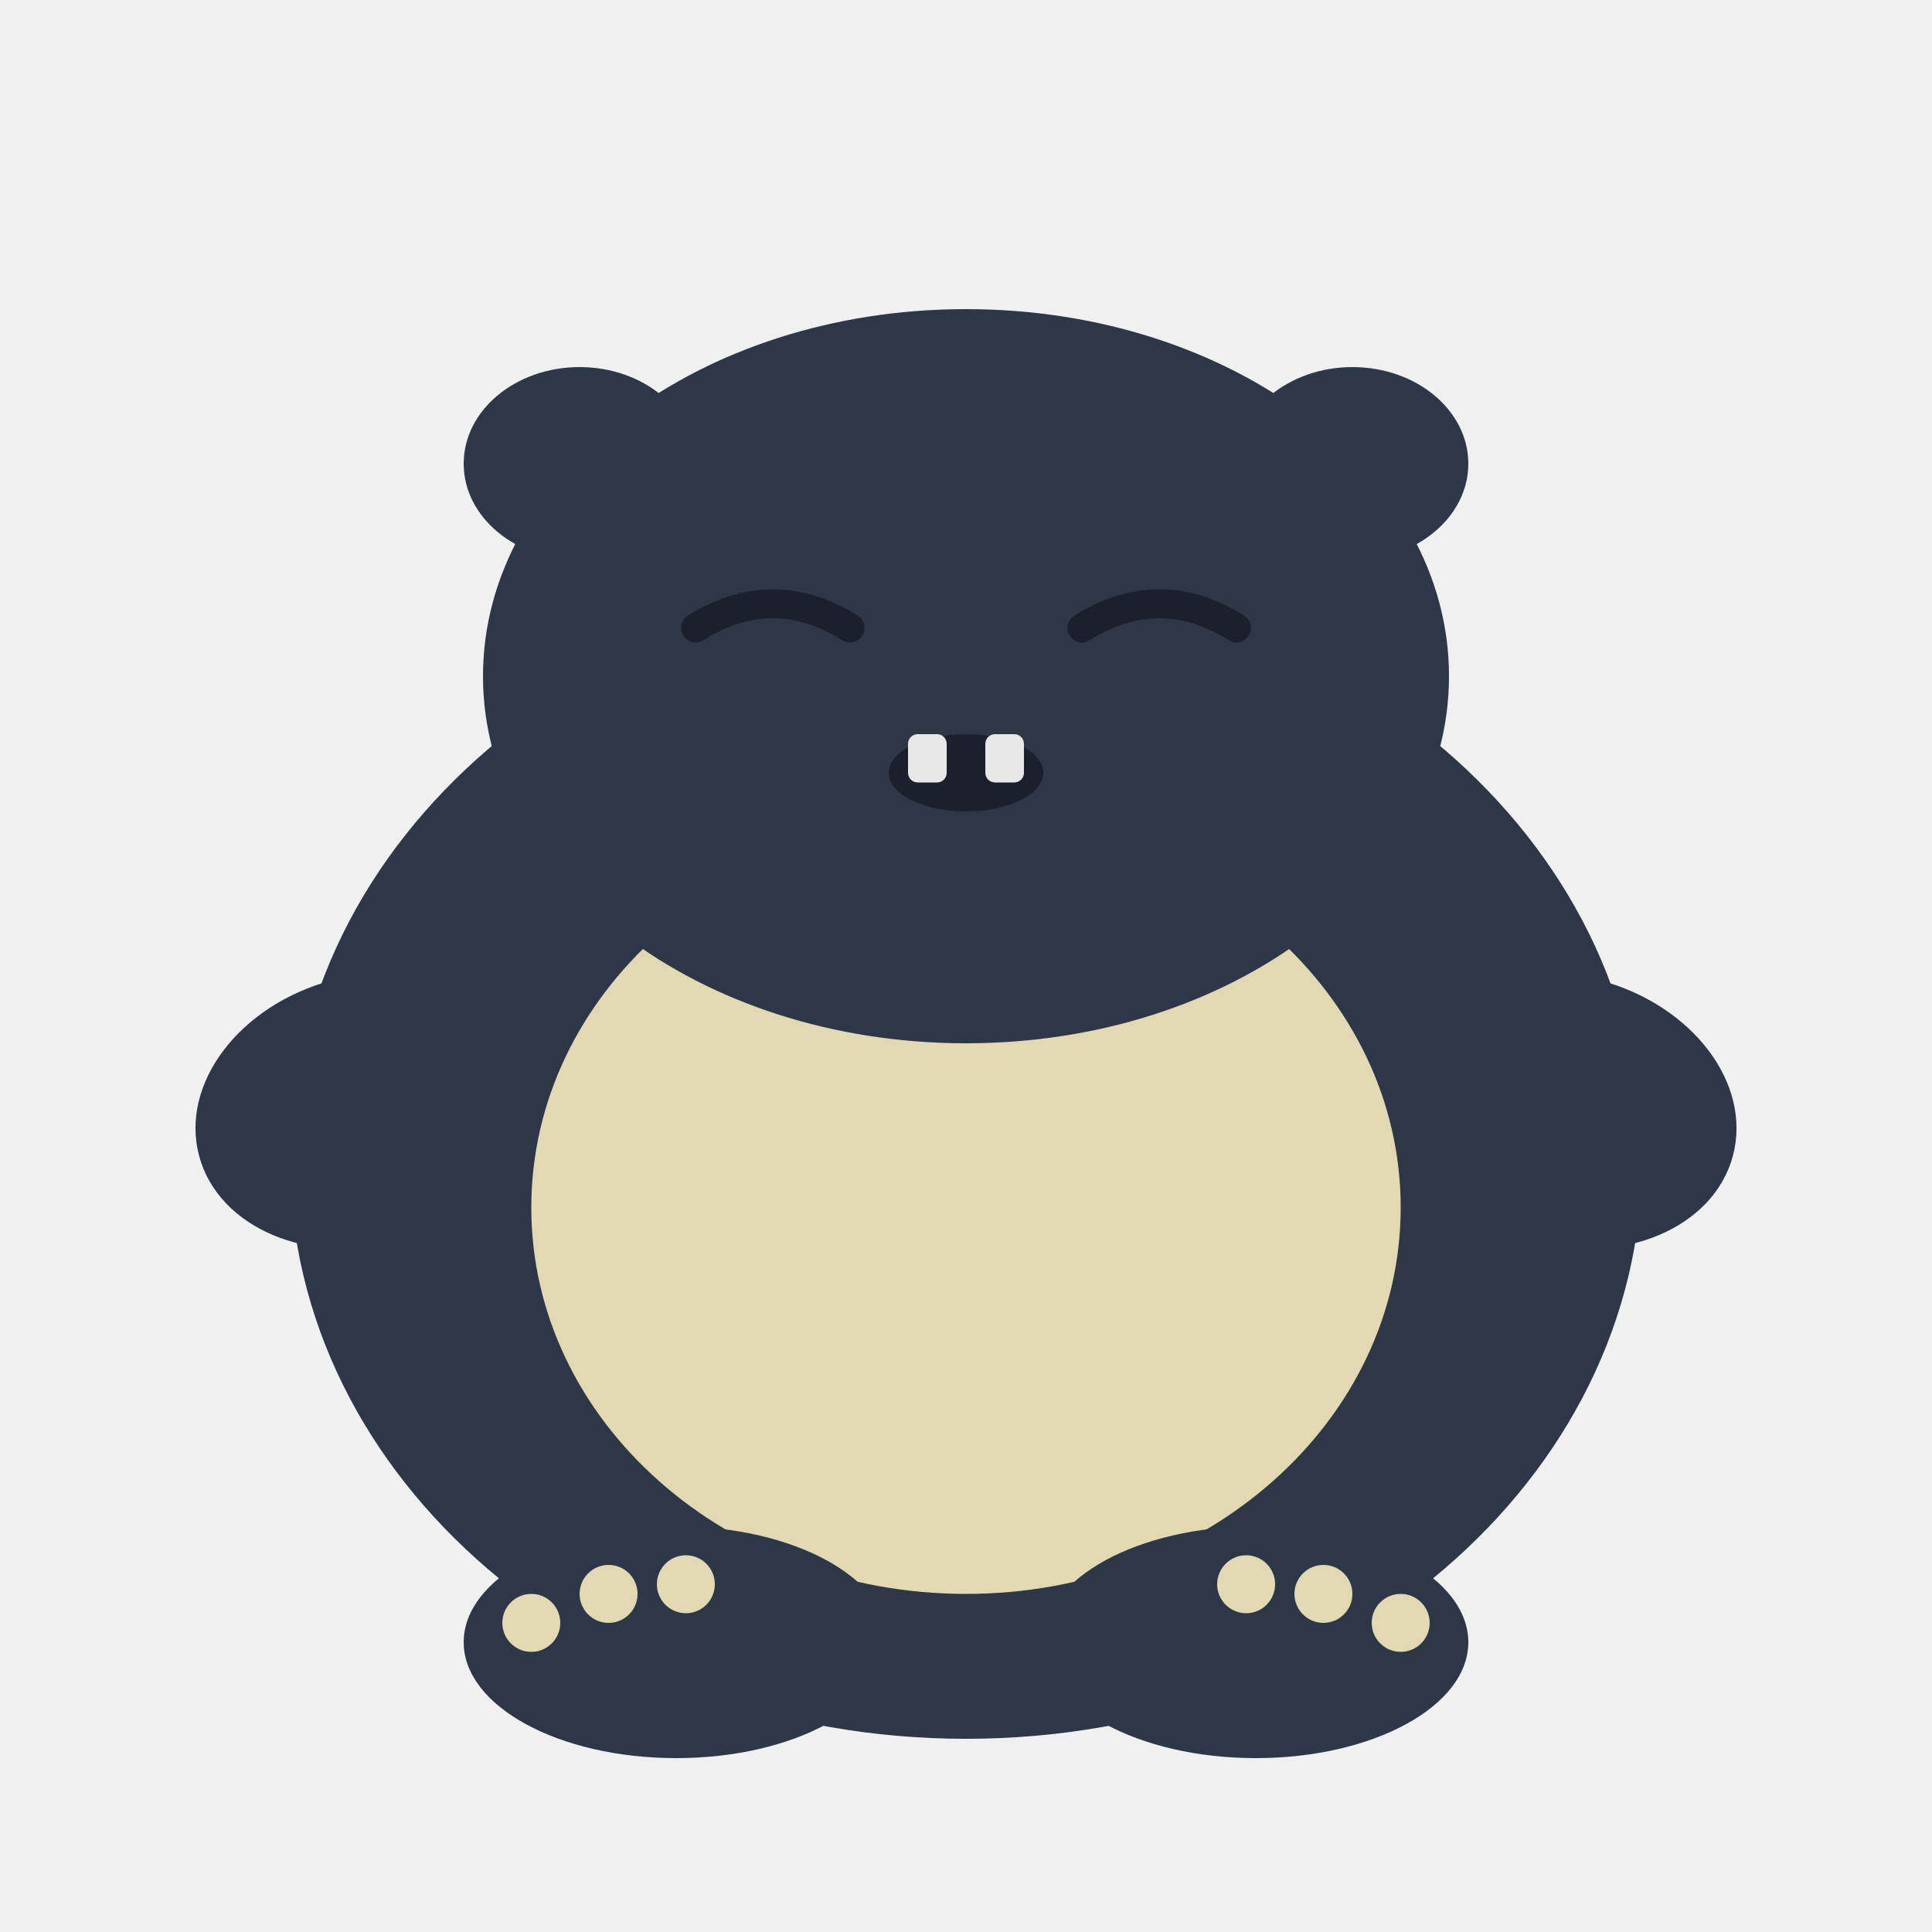
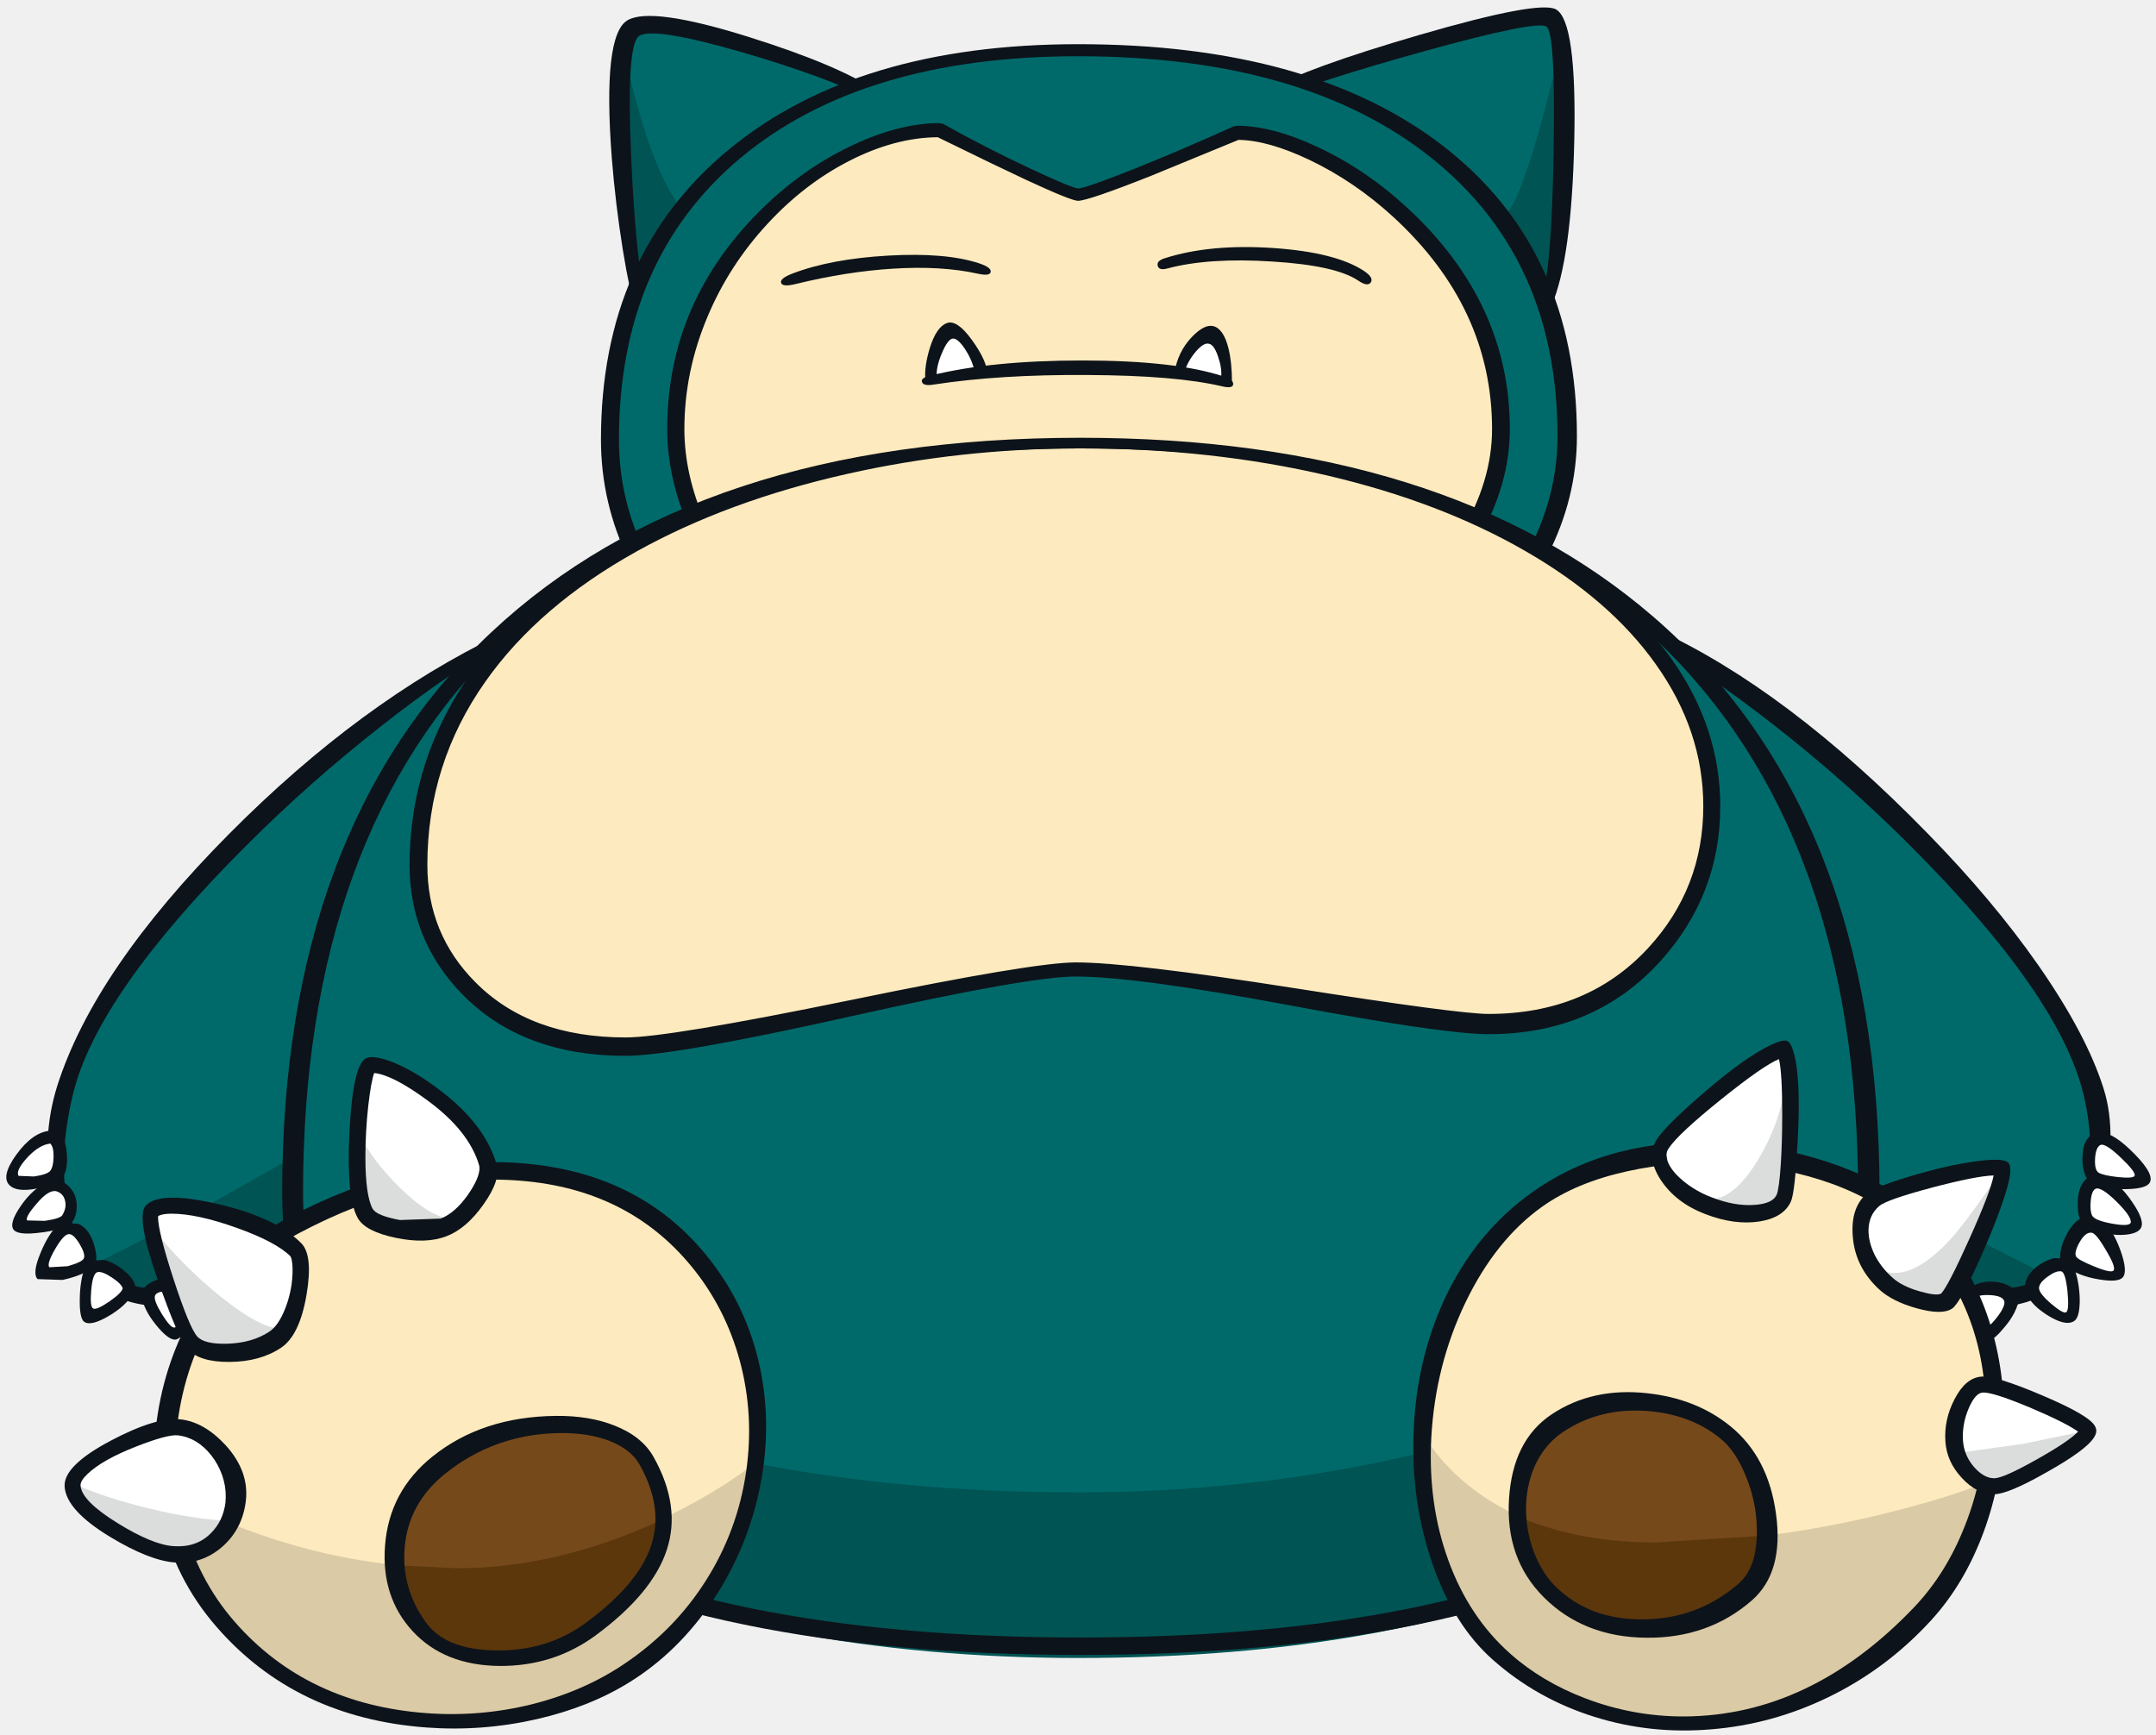
- <svg xmlns="http://www.w3.org/2000/svg" viewBox="0 0 200 200" width="200" height="200">
-   <ellipse cx="100" cy="120" rx="70" ry="60" fill="#2d3748" />
-   <ellipse cx="100" cy="125" rx="45" ry="40" fill="#e2d8b3" />
-   <ellipse cx="100" cy="70" rx="50" ry="38" fill="#2d3748" />
-   <path d="M72 65 Q80 60 88 65" stroke="#1a202c" stroke-width="3" fill="none" stroke-linecap="round" />
-   <path d="M112 65 Q120 60 128 65" stroke="#1a202c" stroke-width="3" fill="none" stroke-linecap="round" />
-   <ellipse cx="100" cy="80" rx="8" ry="4" fill="#1a202c" />
-   <rect x="94" y="76" width="4" height="5" rx="1" fill="#e8e8e8" />
-   <rect x="102" y="76" width="4" height="5" rx="1" fill="#e8e8e8" />
-   <ellipse cx="60" cy="48" rx="12" ry="10" fill="#2d3748" />
-   <ellipse cx="140" cy="48" rx="12" ry="10" fill="#2d3748" />
-   <ellipse cx="38" cy="115" rx="18" ry="14" fill="#2d3748" transform="rotate(-15 38 115)" />
-   <ellipse cx="162" cy="115" rx="18" ry="14" fill="#2d3748" transform="rotate(15 162 115)" />
-   <ellipse cx="70" cy="170" rx="22" ry="12" fill="#2d3748" />
-   <ellipse cx="130" cy="170" rx="22" ry="12" fill="#2d3748" />
-   <circle cx="55" cy="168" r="3" fill="#e2d8b3" />
-   <circle cx="63" cy="165" r="3" fill="#e2d8b3" />
-   <circle cx="71" cy="164" r="3" fill="#e2d8b3" />
-   <circle cx="129" cy="164" r="3" fill="#e2d8b3" />
-   <circle cx="137" cy="165" r="3" fill="#e2d8b3" />
-   <circle cx="145" cy="168" r="3" fill="#e2d8b3" />
+ <svg xmlns="http://www.w3.org/2000/svg" version="1.1" width="527px" height="424px" viewBox="-1.65 -1.9 527.2 424.15">
+   <g>
+     <path fill="#006a6b" d="M206.45 19.0 Q214.85 23.0 208.15 36.25 201.95 48.5 190.05 56.8 L178.75 65.1 Q171.9 70.15 167.75 72.2 155.9 78.05 153.45 66.3 150.15 50.4 149.6 28.7 149.0 4.7 153.45 3.2 157.4 1.9 177.6 8.25 196.05 14.05 206.45 19.0" />
+     <path fill="#006a6b" d="M378.0 2.6 Q381.55 5.7 380.65 31.85 379.85 56.5 376.7 70.05 375.4 75.8 364.15 69.6 354.4 64.3 340.85 52.35 327.95 40.95 320.05 31.15 311.5 20.55 314.9 19.0 323.35 15.0 348.7 8.0 375.65 0.55 378.0 2.6" />
+     <path fill="#005454" d="M150.75 8.9 Q151.9 15.65 154.2 23.95 158.8 40.6 164.5 48.5 L153.45 66.3 Q151.8 55.95 150.6 43.6 148.25 18.95 150.75 8.9" />
+     <path fill="#005454" d="M380.1 8.35 Q382.25 23.4 379.7 48.25 378.4 60.65 376.7 70.05 376.05 67.75 371.15 59.05 L366.35 50.75 Q369.9 47.55 375.35 27.6 378.1 17.65 380.1 8.35" />
+     <path fill="#0d131a" d="M212.95 20.5 Q215.95 22.55 215.3 23.35 214.65 24.1 211.4 22.45 199.9 16.7 179.55 10.8 157.75 4.5 154.55 6.95 151.45 9.35 152.7 36.9 153.9 63.05 156.5 72.8 157.6 76.75 156.35 77.05 155.1 77.3 153.7 73.45 152.35 69.65 150.65 59.2 148.85 48.0 147.95 36.75 145.65 6.65 151.8 3.05 157.6 -0.35 181.5 7.15 203.75 14.15 212.95 20.5" />
+     <path fill="#0d131a" d="M378.85 0.4 Q383.95 3.35 383.3 32.6 382.65 61.45 377.75 72.8 375.15 78.95 374.15 78.35 373.2 77.75 375.2 71.85 377.8 64.1 378.25 35.05 378.75 6.15 376.5 4.6 374.15 3.0 346.5 10.65 319.9 18.05 310.55 22.25 307.0 23.85 306.35 22.85 305.7 21.85 309.05 19.85 317.3 14.85 345.55 6.6 374.8 -1.9 378.85 0.4" />
+     <path fill="#006a6b" d="M344.55 164.05 Q311.4 184.2 261.3 184.2 208.25 184.2 176.85 160.4 162.35 149.4 154.7 134.5 147.15 119.8 147.15 102.85 147.15 55.35 183.65 30.5 214.55 9.5 261.95 9.5 284.9 9.5 305.55 14.7 327.55 20.25 344.0 31.0 381.75 55.7 381.75 100.95 381.75 141.4 344.55 164.05" />
+     <path fill="#fdeabe" d="M365.8 103.05 Q365.8 115.85 357.4 129.2 349.15 142.35 334.6 153.2 319.55 164.4 301.0 170.7 281.05 177.5 260.25 177.5 217.8 177.5 189.2 154.0 176.55 143.65 169.6 130.5 162.7 117.5 162.7 104.35 162.7 70.2 187.75 48.25 197.35 39.8 209.2 34.65 219.45 30.2 227.9 29.5 228.95 29.4 245.75 37.65 L262.35 45.9 280.2 38.55 Q298.6 31.2 301.45 31.2 310.0 31.2 320.75 36.2 332.15 41.45 341.85 50.45 365.8 72.7 365.8 103.05" />
+     <path fill="#ffffff" d="M225.35 90.85 Q225.9 88.0 226.85 85.1 228.75 79.3 230.7 78.9 232.75 78.45 235.55 82.8 237.95 86.5 238.3 88.6 238.5 89.8 231.95 90.45 L225.35 90.85" />
+     <path fill="#ffffff" d="M286.85 89.0 L289.05 84.35 Q291.75 79.75 294.1 80.15 296.5 80.55 297.75 86.05 L298.5 91.5 286.85 89.0" />
+     <path fill="#0d131a" d="M372.2 132.6 Q379.2 119.2 379.2 104.75 379.2 61.15 348.1 36.5 317.0 11.85 261.95 11.85 209.25 11.85 179.45 36.7 149.7 61.6 149.7 105.6 149.7 120.35 156.35 133.7 163.3 147.75 176.75 158.25 207.4 182.3 261.95 182.3 318.4 182.3 350.8 157.55 364.85 146.8 372.2 132.6 M383.95 104.75 Q383.95 120.0 376.65 134.15 368.9 149.1 354.25 160.45 320.5 186.55 261.95 186.55 205.3 186.55 173.45 161.2 159.5 150.1 152.2 135.25 145.3 121.15 145.3 105.6 145.3 60.4 176.65 34.6 207.85 8.9 261.95 8.9 319.25 8.9 351.5 34.0 383.95 59.3 383.95 104.75" />
+     <path fill="#0d131a" d="M367.55 103.05 Q367.55 116.55 359.8 130.1 352.05 143.65 338.1 154.5 323.5 165.85 304.7 172.2 284.45 179.0 261.95 179.0 212.35 179.0 184.25 152.05 172.9 141.15 166.9 127.3 161.5 114.9 161.5 103.05 161.5 71.4 185.4 48.45 195.3 38.95 207.15 33.45 218.45 28.2 228.1 28.2 L229.0 28.4 Q239.15 34.1 250.15 39.25 259.85 43.8 261.95 44.2 263.95 44.05 275.3 39.55 287.05 34.85 300.0 29.0 L300.85 28.85 Q309.45 28.85 320.55 34.05 332.35 39.55 342.45 48.9 367.55 72.05 367.55 103.05 M355.55 128.55 Q363.2 115.7 363.2 103.05 363.2 73.35 339.05 51.15 329.55 42.45 318.55 37.2 308.45 32.4 301.2 32.3 L279.8 41.1 Q264.4 47.2 261.95 47.2 260.3 47.2 249.2 42.05 242.55 38.95 227.65 31.65 217.1 31.75 206.0 37.45 195.05 43.05 186.05 52.8 176.65 62.95 171.4 75.45 165.7 88.9 165.7 103.05 165.7 114.2 170.85 125.95 176.65 139.0 187.5 149.25 214.45 174.7 261.95 174.7 282.95 174.7 302.2 168.25 320.15 162.3 334.3 151.55 347.9 141.25 355.55 128.55" />
+     <path fill="#0d131a" d="M192.9 67.55 Q189.65 68.35 189.35 67.25 189.0 66.2 192.1 65.0 201.5 61.4 215.55 60.6 229.65 59.8 237.8 62.5 240.8 63.5 240.6 64.6 240.4 65.7 237.35 65.0 228.45 63.05 216.65 63.8 205.4 64.5 192.9 67.55" />
+     <path fill="#0d131a" d="M331.95 64.4 Q334.3 66.0 333.55 67.15 332.8 68.3 330.45 66.7 324.95 63.0 309.45 62.05 293.9 61.05 283.8 63.75 281.75 64.3 281.45 63.1 281.1 61.9 283.15 61.25 294.25 57.7 309.7 58.75 325.05 59.8 331.95 64.4" />
+     <path fill="#0d131a" d="M297.4 90.1 Q300.05 90.95 299.9 92.1 299.75 93.2 297.1 92.55 285.8 89.9 264.25 89.8 242.75 89.65 226.6 92.15 224.15 92.55 223.8 91.5 223.45 90.5 225.85 89.95 240.65 86.25 263.0 86.25 285.6 86.25 297.4 90.1" />
+     <path fill="#0d131a" d="M231.25 80.9 Q230.05 81.15 228.65 84.5 227.2 87.9 227.4 90.4 224.65 91.8 224.6 90.6 224.4 87.55 225.7 83.25 227.3 78.05 229.9 77.1 232.35 76.2 235.95 81.15 239.1 85.5 239.65 88.4 239.8 89.25 238.35 89.65 236.85 90.0 236.7 89.15 236.2 86.35 234.35 83.5 232.5 80.7 231.25 80.9" />
+     <path fill="#0d131a" d="M295.05 77.85 Q297.55 78.5 298.75 83.3 299.6 86.85 299.6 91.65 L298.25 91.7 Q296.9 90.95 296.95 90.25 297.2 88.2 296.2 85.3 295.2 82.3 293.9 82.15 292.65 81.85 290.7 84.15 288.75 86.45 287.9 89.25 287.65 90.1 286.5 90.1 285.4 90.1 285.55 89.2 286.35 84.15 289.75 80.55 292.85 77.3 295.05 77.85" />
+     <path fill="#006a6b" d="M118.65 154.85 L137.6 269.2 Q130.8 275.05 111.35 286.65 90.0 299.35 75.65 305.35 55.85 313.6 41.95 315.25 23.15 317.45 17.75 307.05 7.05 286.45 14.9 263.45 21.8 243.05 45.25 215.9 59.95 198.9 83.05 180.45 100.8 166.25 118.65 154.85" />
+     <path fill="#006a6b" d="M438.25 178.35 Q463.45 198.2 478.35 215.9 501.65 243.6 509.05 261.2 519.8 286.8 506.25 305.7 496.5 319.35 472.65 313.7 464.65 311.8 454.6 307.6 L441.65 301.9 Q433.1 298.35 415.4 287.9 398.7 278.05 385.45 269.05 L401.9 152.85 Q418.55 162.8 438.25 178.35" />
+     <path fill="#005454" d="M137.2 238.05 Q139.75 241.6 140.85 248.6 142.05 255.9 140.85 262.1 139.5 269.3 135.3 272.1 73.15 313.35 47.25 314.8 30.95 315.7 24.75 311.45 22.8 310.15 22.05 308.45 L21.75 307.05 Q42.6 296.8 66.75 282.9 115.1 255.15 131.85 237.1 134.5 234.25 137.2 238.05" />
+     <path fill="#005454" d="M380.8 241.5 Q383.35 239.55 389.3 245.35 402.2 258.0 452.65 285.6 477.85 299.45 500.5 310.7 495.3 314.05 486.85 314.4 475.2 314.9 458.85 309.55 443.1 304.35 416.85 289.1 397.7 277.95 388.5 271.3 385.5 269.15 382.75 262.4 380.1 255.95 379.4 249.85 378.65 243.2 380.8 241.5" />
+     <path fill="#0d131a" d="M401.5 154.55 Q393.65 150.15 394.4 149.2 395.15 148.25 403.4 152.0 435.25 166.55 469.7 201.9 485.65 218.2 496.85 234.25 508.6 251.15 512.75 264.35 516.35 275.75 512.2 292.15 508.0 308.8 499.8 313.9 488.75 320.7 468.15 316.0 434.85 308.4 385.5 271.4 379.65 267.0 380.7 265.55 381.7 264.05 387.7 268.2 438.2 302.95 469.9 311.0 489.15 315.85 497.75 310.55 504.35 306.5 507.65 293.95 511.3 280.2 507.8 265.65 501.9 241.3 465.4 204.85 449.85 189.3 432.55 175.75 415.5 162.35 401.5 154.55" />
+     <path fill="#0d131a" d="M481.25 312.35 Q483.25 311.35 485.95 311.55 488.55 311.75 490.3 313.0 L491.65 314.1 Q492.2 314.75 492.1 315.45 491.6 319.0 488.55 322.6 486.0 325.7 485.0 325.7 482.6 325.7 480.55 321.2 478.95 317.6 478.95 315.75 478.95 313.55 481.25 312.35" />
+     <path fill="#ffffff" d="M484.7 314.8 Q487.7 314.9 488.35 316.05 488.95 317.1 487.0 319.8 485.15 322.3 484.3 322.45 483.7 322.45 482.35 319.6 480.9 316.65 481.3 315.75 481.7 314.7 484.7 314.8" />
+     <path fill="#0d131a" d="M500.65 305.75 L503.85 305.95 Q505.0 306.55 505.4 307.8 506.8 311.4 506.9 315.75 506.95 320.2 505.55 321.15 503.4 322.55 498.8 319.6 494.15 316.6 493.65 313.35 493.2 310.85 495.65 308.5 497.75 306.55 500.65 305.75" />
+     <path fill="#ffffff" d="M502.35 309.0 Q503.4 309.15 503.9 313.85 504.35 318.45 503.6 319.0 502.9 319.45 500.0 317.0 497.0 314.45 496.95 313.15 496.9 311.85 499.05 310.3 501.1 308.8 502.35 309.0" />
+     <path fill="#0d131a" d="M507.75 295.75 Q510.2 294.8 512.25 296.5 514.95 298.6 516.85 303.85 518.75 309.15 517.35 310.55 516.15 311.75 511.5 310.95 506.6 310.15 503.5 307.8 L502.5 306.9 Q502.1 306.35 502.1 305.5 L502.15 304.55 Q502.5 302.05 503.9 299.6 505.55 296.65 507.75 295.75" />
+     <path fill="#ffffff" d="M509.8 299.55 Q510.9 299.65 513.3 303.8 515.75 307.9 515.2 308.75 514.75 309.55 510.55 307.85 506.45 306.2 506.0 305.35 505.5 304.35 506.85 301.9 508.3 299.35 509.8 299.55" />
+     <path fill="#0d131a" d="M508.8 286.15 Q510.6 284.75 512.95 285.75 516.5 287.3 519.7 292.0 522.95 296.7 521.8 298.5 520.95 299.8 517.95 300.05 514.15 300.4 509.0 298.45 507.0 297.65 506.5 294.4 L506.4 292.6 Q506.4 287.95 508.8 286.15" />
+     <path fill="#ffffff" d="M510.8 288.8 Q512.1 288.25 515.8 291.85 519.4 295.4 519.4 296.9 519.4 298.15 514.9 297.35 510.45 296.55 509.9 295.3 509.35 294.0 509.6 291.65 509.85 289.2 510.8 288.8" />
+     <path fill="#0d131a" d="M507.55 281.4 L507.75 279.0 Q508.2 277.0 509.4 275.9 510.6 274.85 512.2 275.0 515.4 275.25 520.45 280.45 525.55 285.7 523.8 287.6 522.55 288.95 517.2 288.9 L510.55 288.1 Q509.05 287.55 508.25 285.5 507.55 283.7 507.55 281.4" />
+     <path fill="#ffffff" d="M511.95 278.1 Q513.1 277.55 516.85 281.1 520.5 284.55 520.35 285.55 520.2 286.35 516.3 285.95 512.6 285.55 511.5 284.85 510.5 284.2 510.65 281.45 510.8 278.7 511.95 278.1" />
+     <path fill="#0d131a" d="M126.2 151.5 Q127.05 152.0 122.45 154.55 108.45 162.35 91.45 175.75 74.15 189.3 58.6 204.85 22.1 241.3 16.2 265.65 12.4 281.5 15.05 293.4 17.7 305.3 26.2 310.55 34.85 315.85 54.1 311.0 85.75 302.95 136.3 268.2 141.95 264.35 142.95 265.8 143.95 267.3 138.5 271.4 97.2 302.55 64.75 313.0 37.15 321.85 24.2 313.9 14.2 307.75 11.1 291.3 8.3 276.4 12.35 263.65 21.35 235.3 54.35 202.05 86.55 169.6 120.55 153.3 125.35 151.0 126.2 151.5" />
+     <path fill="#0d131a" d="M45.25 311.35 Q47.75 312.65 47.75 315.05 47.75 316.6 45.35 321.0 42.75 325.7 41.15 325.7 39.4 325.7 36.5 322.1 33.5 318.4 33.05 315.25 32.8 313.45 34.5 312.2 36.6 310.75 39.7 310.45 42.95 310.15 45.25 311.35" />
+     <path fill="#ffffff" d="M40.9 322.75 Q40.0 322.75 37.9 319.4 35.85 316.0 36.25 314.95 36.65 314.0 38.45 313.95 L42.15 314.25 Q44.2 314.55 44.55 315.1 44.55 317.3 43.15 320.1 41.8 322.75 40.9 322.75" />
+     <path fill="#0d131a" d="M23.8 306.2 Q26.5 306.9 28.95 309.05 31.85 311.55 31.45 313.85 L30.95 313.5 Q30.45 316.45 25.55 319.55 20.7 322.55 18.95 321.35 17.8 320.55 17.85 315.95 17.9 311.35 19.05 308.2 19.5 306.95 20.6 306.4 L23.8 306.2" />
+     <path fill="#ffffff" d="M22.15 309.2 Q23.3 308.9 25.7 310.5 28.05 312.05 28.35 313.15 28.15 314.25 25.05 316.4 21.95 318.5 21.15 318.1 20.3 317.7 20.65 313.65 21.0 309.55 22.15 309.2" />
+     <path fill="#0d131a" d="M17.3 297.3 Q20.25 298.45 21.45 302.8 22.6 306.95 20.9 308.2 18.4 310.05 13.65 311.1 L7.55 310.9 Q6.15 309.5 8.3 304.4 10.35 299.45 12.8 297.45 L17.3 297.3" />
+     <path fill="#ffffff" d="M15.1 299.9 Q16.25 299.75 17.75 302.2 19.2 304.6 18.9 305.7 18.65 306.7 14.85 307.75 L10.4 308.0 Q9.75 307.15 11.8 303.6 13.85 300.05 15.1 299.9" />
+     <path fill="#0d131a" d="M10.7 286.7 L12.65 286.5 Q13.3 286.7 14.35 287.5 17.35 289.75 17.1 293.55 16.9 297.1 14.45 298.05 11.2 299.3 7.1 299.65 2.45 300.1 1.6 298.7 0.6 297.15 3.4 293.05 6.4 288.6 10.7 286.7" />
+     <path fill="#ffffff" d="M12.25 289.45 Q13.85 290.0 14.25 291.7 14.7 293.4 13.6 295.25 13.1 296.1 9.3 296.65 L5.0 296.55 Q4.4 295.8 7.35 292.4 10.35 288.85 12.25 289.45" />
+     <path fill="#0d131a" d="M2.35 280.45 Q6.35 274.95 10.65 274.6 14.25 274.35 14.7 280.3 15.15 286.25 11.7 287.55 9.05 288.55 6.5 288.9 2.5 289.5 0.85 288.1 -1.65 286.0 2.35 280.45" />
+     <path fill="#ffffff" d="M10.65 277.75 Q11.5 278.6 11.45 281.05 11.4 283.4 10.65 284.4 10.0 285.3 6.65 285.8 L2.9 285.65 Q2.1 284.4 4.95 281.25 7.9 278.05 10.65 277.75" />
+     <path fill="#006a6b" d="M454.05 283.55 Q454.05 347.55 393.35 376.9 344.5 400.5 259.15 400.5 172.2 400.5 121.8 370.7 69.9 340.05 69.9 285.25 69.9 245.45 82.0 212.7 94.25 179.55 118.0 155.95 142.35 131.7 177.35 119.0 213.75 105.8 259.7 105.8 354.6 105.8 405.2 153.75 454.05 200.1 454.05 283.55" />
+     <path fill="#fdeabe" d="M360.25 125.75 Q385.95 137.2 400.15 153.2 416.4 171.55 416.4 194.6 416.4 221.45 398.55 236.15 384.1 248.0 365.2 248.0 356.5 248.0 318.55 241.7 280.55 235.4 262.0 235.4 250.75 235.4 235.75 238.35 227.45 240.0 208.05 244.85 189.65 249.45 179.35 251.35 163.25 254.3 150.2 254.3 124.4 254.3 110.95 236.95 100.9 224.05 100.9 208.45 100.9 184.65 114.05 164.85 126.45 146.2 149.4 132.65 171.45 119.6 200.8 112.65 229.75 105.8 262.0 105.8 284.9 105.8 309.8 110.5 337.95 115.8 360.25 125.75" />
+     <path fill="#005454" d="M436.0 348.8 Q420.5 366.7 393.15 379.35 340.7 403.55 262.0 403.55 224.4 403.55 190.25 397.05 155.4 390.45 129.05 378.0 101.4 364.9 86.5 346.85 70.5 327.55 70.5 304.2 L73.05 306.75 Q76.5 309.95 80.95 313.4 95.25 324.45 114.35 333.65 175.5 363.05 262.0 363.05 336.55 363.05 403.05 334.4 423.85 325.4 441.3 314.65 450.05 309.3 454.65 305.7 452.6 329.65 436.0 348.8" />
+     <path fill="#0d131a" d="M402.95 370.1 Q452.7 341.65 452.7 289.85 452.7 201.8 403.6 154.8 354.5 107.75 262.55 107.75 170.6 107.75 121.55 154.8 72.45 201.8 72.45 289.85 72.45 341.65 122.2 370.1 171.95 398.55 262.55 398.55 353.2 398.55 402.95 370.1 M457.95 289.85 Q457.95 343.45 406.5 373.15 355.1 402.8 262.55 402.8 170.0 402.8 118.7 373.15 67.35 343.45 67.35 289.85 67.35 200.7 118.5 152.7 169.2 105.15 262.55 105.15 351.85 105.15 402.55 148.85 457.95 196.6 457.95 289.85" />
+     <path fill="#0d131a" d="M403.25 160.55 Q392.05 144.75 371.25 132.8 350.5 120.85 323.0 114.4 294.6 107.75 262.55 107.75 233.15 107.75 205.45 114.0 176.35 120.55 154.1 132.9 130.1 146.25 117.1 164.7 102.85 184.85 102.85 209.6 102.85 226.5 114.6 238.3 128.0 251.8 151.35 251.8 161.75 251.8 206.4 242.65 251.0 233.45 261.4 233.45 274.75 233.45 314.9 239.75 355.05 246.05 362.35 246.05 386.5 246.05 401.4 229.9 414.85 215.3 414.85 195.25 414.85 176.85 403.25 160.55 M324.55 112.3 Q352.9 118.8 374.15 130.9 395.55 143.05 407.1 159.25 419.0 176.05 419.0 195.25 419.0 216.9 404.4 233.1 388.2 251.0 362.35 251.0 351.45 251.0 313.75 243.95 276.1 236.9 261.4 236.9 249.95 236.9 206.6 246.6 163.2 256.3 151.35 256.3 126.15 256.3 111.45 241.3 98.5 228.05 98.5 209.6 98.5 186.6 110.6 167.1 122.35 148.15 144.4 134.25 166.35 120.45 196.25 113.1 226.8 105.6 262.55 105.6 295.5 105.6 324.55 112.3" />
+     <path fill="#fdeabe" d="M43.7 378.95 Q38.95 368.1 38.95 357.5 38.95 323.5 62.1 303.7 84.3 284.7 120.4 284.7 148.4 284.7 166.75 305.65 174.75 314.75 179.15 326.3 183.45 337.55 183.45 348.9 183.45 360.6 178.95 372.5 174.15 385.3 165.25 395.35 143.9 419.45 108.35 419.45 77.85 419.45 57.45 398.9 48.6 390.05 43.7 378.95" />
+     <path fill="#fdeabe" d="M413.95 280.1 Q445.55 280.1 464.95 296.3 485.6 313.6 485.6 344.35 485.6 357.45 480.15 370.8 474.65 384.35 464.75 395.2 442.05 420.0 409.35 420.0 380.6 420.0 362.15 399.15 354.25 390.15 349.9 378.8 345.7 367.85 345.7 356.95 345.7 320.3 366.65 299.2 385.55 280.1 413.95 280.1" />
+     <path fill="#dacaa5" d="M43.7 365.65 Q50.6 369.2 58.55 372.15 83.9 381.6 110.05 381.6 136.2 381.6 162.6 368.4 175.8 361.8 183.75 355.2 183.75 363.15 179.3 373.45 174.3 385.0 165.6 394.65 143.15 419.45 108.35 419.45 74.7 419.45 53.8 394.7 46.4 386.0 42.0 375.65 38.4 367.3 38.4 362.7 L43.7 365.65" />
+     <path fill="#dacaa5" d="M345.55 347.2 L348.15 351.6 Q351.85 356.85 357.3 361.25 374.75 375.3 403.05 375.3 431.35 375.3 460.75 367.85 475.45 364.15 484.45 360.4 484.45 368.5 478.85 378.65 473.05 389.15 463.25 398.15 439.45 420.0 409.35 420.0 374.6 420.0 358.2 395.35 345.55 376.45 345.55 347.2" />
+     <path fill="#0d131a" d="M446.5 287.65 Q434.95 283.45 421.45 282.65 408.2 281.85 396.15 284.55 383.75 287.3 375.5 293.15 364.1 301.25 356.7 316.6 349.35 331.9 348.35 349.5 347.45 365.75 352.5 379.65 357.55 393.55 367.65 402.5 375.35 409.35 385.95 413.4 397.7 417.9 410.3 417.85 441.1 417.65 466.4 391.15 474.25 382.9 478.85 371.15 483.45 359.5 483.9 346.8 484.85 318.25 466.45 299.85 458.8 292.2 446.5 287.65 M451.2 284.45 Q462.8 289.2 469.5 295.9 479.3 305.7 484.15 319.35 488.65 332.05 488.35 346.35 488.05 360.1 483.4 372.75 478.7 385.45 470.55 394.35 459.65 406.25 445.4 413.15 431.7 419.8 416.75 421.0 401.95 422.25 388.25 417.95 374.15 413.55 363.35 403.95 353.75 395.45 348.55 380.3 343.4 365.35 344.0 348.5 344.65 330.8 351.55 315.85 359.2 299.45 373.1 289.6 394.35 274.55 425.95 278.1 439.45 279.6 451.2 284.45" />
+     <path fill="#0d131a" d="M37.65 368.85 Q34.5 354.75 37.65 339.9 40.7 325.6 48.8 314.0 57.05 302.15 68.5 296.05 98.2 280.2 126.35 282.6 154.5 284.95 170.85 304.8 180.9 317.0 184.2 332.6 187.25 347.1 184.05 362.35 180.95 377.1 172.65 389.5 164.2 402.1 152.25 409.5 142.5 415.55 129.65 418.5 116.3 421.55 102.65 420.55 70.7 418.2 51.35 396.0 41.05 384.2 37.65 368.85 M71.2 299.8 Q60.25 305.65 52.6 316.9 44.95 328.15 42.35 342.25 39.7 356.85 43.2 370.55 46.65 384.25 55.7 394.65 73.35 414.9 102.75 417.05 115.8 418.0 128.5 414.85 141.15 411.65 151.0 405.0 163.35 396.7 171.0 384.55 178.7 372.4 180.8 358.0 182.8 344.2 179.3 331.05 175.75 317.9 167.4 307.75 152.0 289.0 125.8 286.85 99.6 284.65 71.2 299.8" />
+     <path fill="#ffffff" d="M89.2 258.35 Q92.45 257.8 102.75 265.15 114.05 273.25 116.75 280.5 118.5 285.25 113.3 291.8 109.05 297.15 105.3 298.85 101.8 300.45 96.0 299.75 89.0 298.95 86.95 294.65 84.8 290.15 86.15 274.2 87.5 258.6 89.2 258.35" />
+     <path fill="#dbdcdc" d="M86.1 275.35 Q89.65 282.25 96.25 288.65 103.5 295.75 108.7 296.15 L109.05 296.2 Q106.8 298.15 105.3 298.85 101.8 300.45 96.0 299.75 89.0 298.95 86.95 294.65 85.9 292.45 85.7 286.8 85.55 281.8 86.1 275.35" />
+     <path fill="#ffffff" d="M35.7 293.85 Q40.9 291.95 54.8 296.3 68.35 300.55 70.5 304.2 72.3 307.3 70.45 314.75 68.85 321.15 66.65 324.45 64.85 327.2 56.8 328.5 48.5 329.85 46.05 327.15 43.3 324.05 38.55 309.45 33.7 294.6 35.7 293.85" />
+     <path fill="#dbdcdc" d="M52.2 315.1 Q62.5 323.4 67.55 322.95 L66.65 324.45 Q64.85 327.2 56.8 328.5 48.5 329.85 46.05 327.15 44.05 324.9 40.35 314.65 36.65 304.5 35.5 298.2 42.85 307.55 52.2 315.1" />
+     <path fill="#ffffff" d="M16.2 360.4 Q16.2 359.7 18.2 357.5 20.5 354.95 23.55 352.75 32.2 346.4 40.3 347.4 48.55 348.4 52.65 355.55 55.65 360.9 55.2 365.75 54.75 370.55 52.3 374.1 48.7 379.25 42.2 378.75 35.3 378.2 25.45 370.7 16.2 363.65 16.2 360.4" />
+     <path fill="#dbdcdc" d="M26.15 371.2 Q17.35 364.7 16.35 360.95 24.4 364.5 35.05 367.05 45.85 369.65 54.3 370.0 53.0 373.95 50.45 376.2 47.15 379.15 42.2 378.75 35.6 378.25 26.15 371.2" />
+     <path fill="#76491b" d="M99.25 392.5 Q96.5 387.0 95.95 381.0 94.55 366.1 106.6 356.35 118.3 346.95 135.4 346.95 141.8 347.0 147.05 348.35 151.85 349.65 153.05 351.2 161.8 362.8 158.95 375.4 156.5 386.15 146.8 394.4 138.05 401.85 125.3 403.9 112.2 406.0 105.45 400.5 101.85 397.6 99.25 392.5" />
+     <path fill="#5c370c" d="M99.25 392.45 Q96.5 386.95 95.9 380.9 L110.05 381.6 Q134.5 381.6 159.75 369.95 159.45 376.35 155.7 383.5 152.05 390.45 146.8 394.9 138.1 402.3 125.3 404.15 112.25 406.0 105.45 400.5 101.85 397.55 99.25 392.45" />
+     <path fill="#76491b" d="M401.15 395.7 Q384.55 397.0 376.65 387.5 368.95 378.25 370.3 364.9 371.45 353.75 376.65 348.55 384.65 340.55 401.4 341.5 408.55 341.9 414.2 344.1 420.05 346.35 422.15 349.7 427.6 358.35 429.2 369.05 431.15 382.1 424.45 387.5 415.7 394.55 401.15 395.7" />
+     <path fill="#ffffff" d="M418.15 265.75 Q431.3 254.25 433.6 255.25 435.9 256.3 435.55 273.2 435.2 289.25 434.0 291.95 433.1 294.1 426.95 294.5 420.55 294.95 416.4 292.75 411.2 289.95 407.4 286.2 402.8 281.75 404.2 279.35 405.75 276.6 418.15 265.75" />
+     <path fill="#dbdcdc" d="M434.0 291.95 Q433.1 294.1 426.95 294.5 420.55 294.95 416.4 292.75 L413.5 291.0 Q420.9 293.5 427.85 282.35 433.8 272.75 435.15 262.15 L435.35 262.0 Q435.85 269.0 435.3 280.0 434.7 290.3 434.0 291.95" />
+     <path fill="#ffffff" d="M455.8 292.35 Q458.3 289.5 472.25 286.2 486.1 282.9 487.5 284.7 488.55 286.0 481.6 300.65 474.8 315.0 473.35 316.05 472.25 316.9 466.15 314.6 460.2 312.3 456.95 309.95 453.85 307.65 453.5 301.4 453.15 295.25 455.8 292.35" />
+     <path fill="#dbdcdc" d="M481.6 300.65 Q474.8 315.0 473.35 316.05 472.25 316.9 466.15 314.6 460.2 312.3 456.95 309.95 455.35 308.8 454.5 306.35 L456.55 307.65 Q463.85 313.0 474.45 302.05 478.55 297.85 487.5 284.7 488.55 286.0 481.6 300.65" />
+     <path fill="#ffffff" d="M478.45 341.8 Q480.85 336.7 483.3 336.7 485.75 336.7 496.75 341.6 508.15 346.7 508.15 348.55 508.15 350.4 498.55 356.1 489.2 361.6 486.35 361.9 483.85 362.2 480.25 357.7 476.7 353.35 476.4 350.05 476.1 346.65 478.45 341.8" />
+     <path fill="#dbdcdc" d="M481.65 359.3 Q479.05 356.65 477.45 353.35 L492.95 351.2 507.95 348.1 508.15 348.55 Q508.15 350.4 498.55 356.1 489.2 361.6 486.35 361.9 484.45 362.1 481.65 359.3" />
+     <path fill="#5c370c" d="M401.15 395.7 Q384.55 397.0 376.65 387.5 370.3 379.95 370.15 369.2 384.75 375.3 403.05 375.3 L429.55 373.65 Q429.8 383.2 424.45 387.5 415.7 394.55 401.15 395.7" />
+     <path fill="#0d131a" d="M378.6 385.95 Q387.0 394.3 400.35 394.1 413.65 393.95 423.55 385.3 428.1 381.3 427.95 372.0 427.85 365.45 425.3 359.2 422.8 352.9 419.0 349.85 411.75 343.95 401.1 343.15 389.55 342.3 380.6 348.25 376.8 350.8 374.5 354.9 372.2 359.05 371.65 364.25 371.05 370.35 372.95 376.25 374.85 382.15 378.6 385.95 M377.8 343.95 Q387.75 337.35 401.1 338.8 413.15 340.1 421.45 346.85 430.8 354.45 432.65 368.45 434.55 382.6 426.75 389.45 416.1 398.75 400.9 398.6 385.6 398.45 375.85 388.7 366.4 379.25 367.35 364.6 368.25 350.3 377.8 343.95" />
+     <path fill="#0d131a" d="M434.15 270.75 Q434.15 260.3 433.35 257.1 429.6 258.6 419.2 266.95 408.7 275.4 406.4 278.9 405.85 279.65 405.85 280.6 L406.05 281.85 Q406.8 284.25 409.9 286.85 412.95 289.4 416.9 290.9 422.55 293.1 427.35 292.75 431.85 292.45 432.8 290.25 433.4 288.8 433.8 282.85 434.15 277.35 434.15 270.75 M429.35 254.7 Q434.0 252.1 435.35 252.65 436.65 253.2 437.5 257.9 438.65 264.55 437.9 277.7 437.25 289.65 436.3 291.85 434.55 295.85 428.6 296.8 422.5 297.75 415.35 295.0 408.15 292.25 404.45 286.65 400.7 280.9 403.6 276.55 405.85 273.25 414.25 265.95 423.3 258.05 429.35 254.7" />
+     <path fill="#0d131a" d="M485.85 285.55 Q481.65 285.65 470.65 288.55 459.6 291.5 457.85 293.05 455.35 295.2 455.25 298.85 L455.25 299.0 Q455.25 301.85 456.75 304.95 458.3 308.0 460.95 310.4 463.35 312.65 467.8 313.9 471.8 315.05 473.0 314.45 474.7 312.65 479.85 301.2 485.1 289.55 485.85 285.55 M454.8 290.0 Q456.65 288.4 465.45 285.75 474.3 283.1 481.1 282.15 487.9 281.2 489.3 282.3 490.6 283.4 489.2 288.4 487.25 295.25 482.55 305.85 477.6 316.85 475.7 318.1 473.25 319.75 467.1 318.05 461.15 316.4 457.95 313.5 451.95 308.0 451.4 300.4 450.85 293.45 454.8 290.0" />
+     <path fill="#0d131a" d="M483.1 338.65 Q481.35 338.8 479.75 342.5 478.1 346.35 478.35 350.35 478.6 354.05 481.1 356.9 483.5 359.6 486.0 359.6 488.2 359.6 496.2 355.1 504.15 350.65 506.5 348.2 503.45 346.0 494.6 342.25 485.35 338.4 483.1 338.65 M476.3 340.25 Q478.95 335.1 482.75 334.75 486.15 334.4 497.65 339.3 509.35 344.25 510.65 346.9 511.35 348.15 510.4 349.6 508.55 352.65 498.95 358.05 489.4 363.5 486.0 363.5 481.75 363.5 478.1 359.55 474.35 355.55 474.05 350.55 473.7 345.2 476.3 340.25" />
+     <path fill="#0d131a" d="M107.25 358.45 Q98.15 365.75 97.3 376.65 96.5 386.5 102.45 394.8 107.3 401.55 119.6 401.7 132.15 401.9 141.6 394.95 154.35 385.55 157.5 376.25 160.7 366.95 154.8 356.35 152.7 352.55 147.35 350.45 142.1 348.45 135.2 348.55 119.4 348.75 107.25 358.45 M92.5 376.1 Q93.5 362.75 104.15 354.25 116.25 344.55 134.2 344.35 142.5 344.25 148.7 346.75 155.4 349.4 158.2 354.45 164.9 366.45 161.4 377.1 157.9 387.8 143.9 398.1 133.7 405.55 120.6 405.5 107.05 405.4 99.3 397.05 91.55 388.7 92.5 376.1" />
+     <path fill="#0d131a" d="M89.85 260.5 Q89.1 262.5 88.4 268.5 87.7 274.95 87.7 281.0 87.7 290.5 89.5 293.75 90.5 295.4 96.15 296.45 L106.1 296.1 Q109.6 294.75 112.75 290.3 115.6 286.2 115.6 283.75 L115.55 283.2 Q113.1 274.65 102.75 267.1 94.35 260.95 89.85 260.5 M87.75 256.95 Q89.45 256.0 94.0 257.7 98.65 259.5 103.75 263.1 116.75 272.2 119.8 282.9 120.85 286.6 116.6 292.6 112.4 298.55 107.55 300.4 102.55 302.35 95.1 300.8 87.7 299.25 85.85 296.0 83.0 291.0 83.8 274.85 84.65 258.7 87.75 256.95" />
+     <path fill="#0d131a" d="M34.05 292.85 Q37.55 289.3 51.45 292.5 65.65 295.75 72.0 302.1 74.95 305.05 73.3 314.75 71.6 324.7 67.05 327.7 61.95 331.1 54.45 331.15 47.05 331.2 44.2 327.95 41.85 325.25 36.9 311.0 31.45 295.45 34.05 292.85 M40.3 294.9 Q38.15 294.9 37.05 295.45 L37.0 295.75 Q37.0 299.3 40.8 310.95 44.65 322.7 46.55 324.9 48.25 326.85 53.95 326.7 60.05 326.5 64.2 323.75 66.1 322.5 67.55 319.35 69.05 316.15 69.65 312.2 70.0 309.55 69.85 307.45 69.7 305.75 69.35 305.3 65.85 301.8 56.2 298.35 46.55 294.9 40.3 294.9" />
+     <path fill="#0d131a" d="M31.75 351.8 Q23.4 355.05 19.75 358.55 17.95 360.25 18.05 361.4 18.3 365.15 27.15 370.6 35.65 375.85 40.75 376.2 46.25 376.6 49.75 373.2 52.9 370.2 53.5 365.45 L53.55 363.9 Q53.55 361.35 52.65 358.8 51.7 356.15 50.05 354.05 46.6 349.65 41.8 349.1 39.3 348.85 31.75 351.8 M25.3 373.95 Q14.55 367.45 14.15 361.65 13.8 356.55 25.45 350.4 36.5 344.55 42.5 345.2 48.3 345.85 53.55 351.55 59.35 357.95 58.45 365.25 57.6 372.05 52.7 376.35 47.7 380.7 41.15 380.2 34.9 379.75 25.3 373.95" />
+   </g>
</svg>
